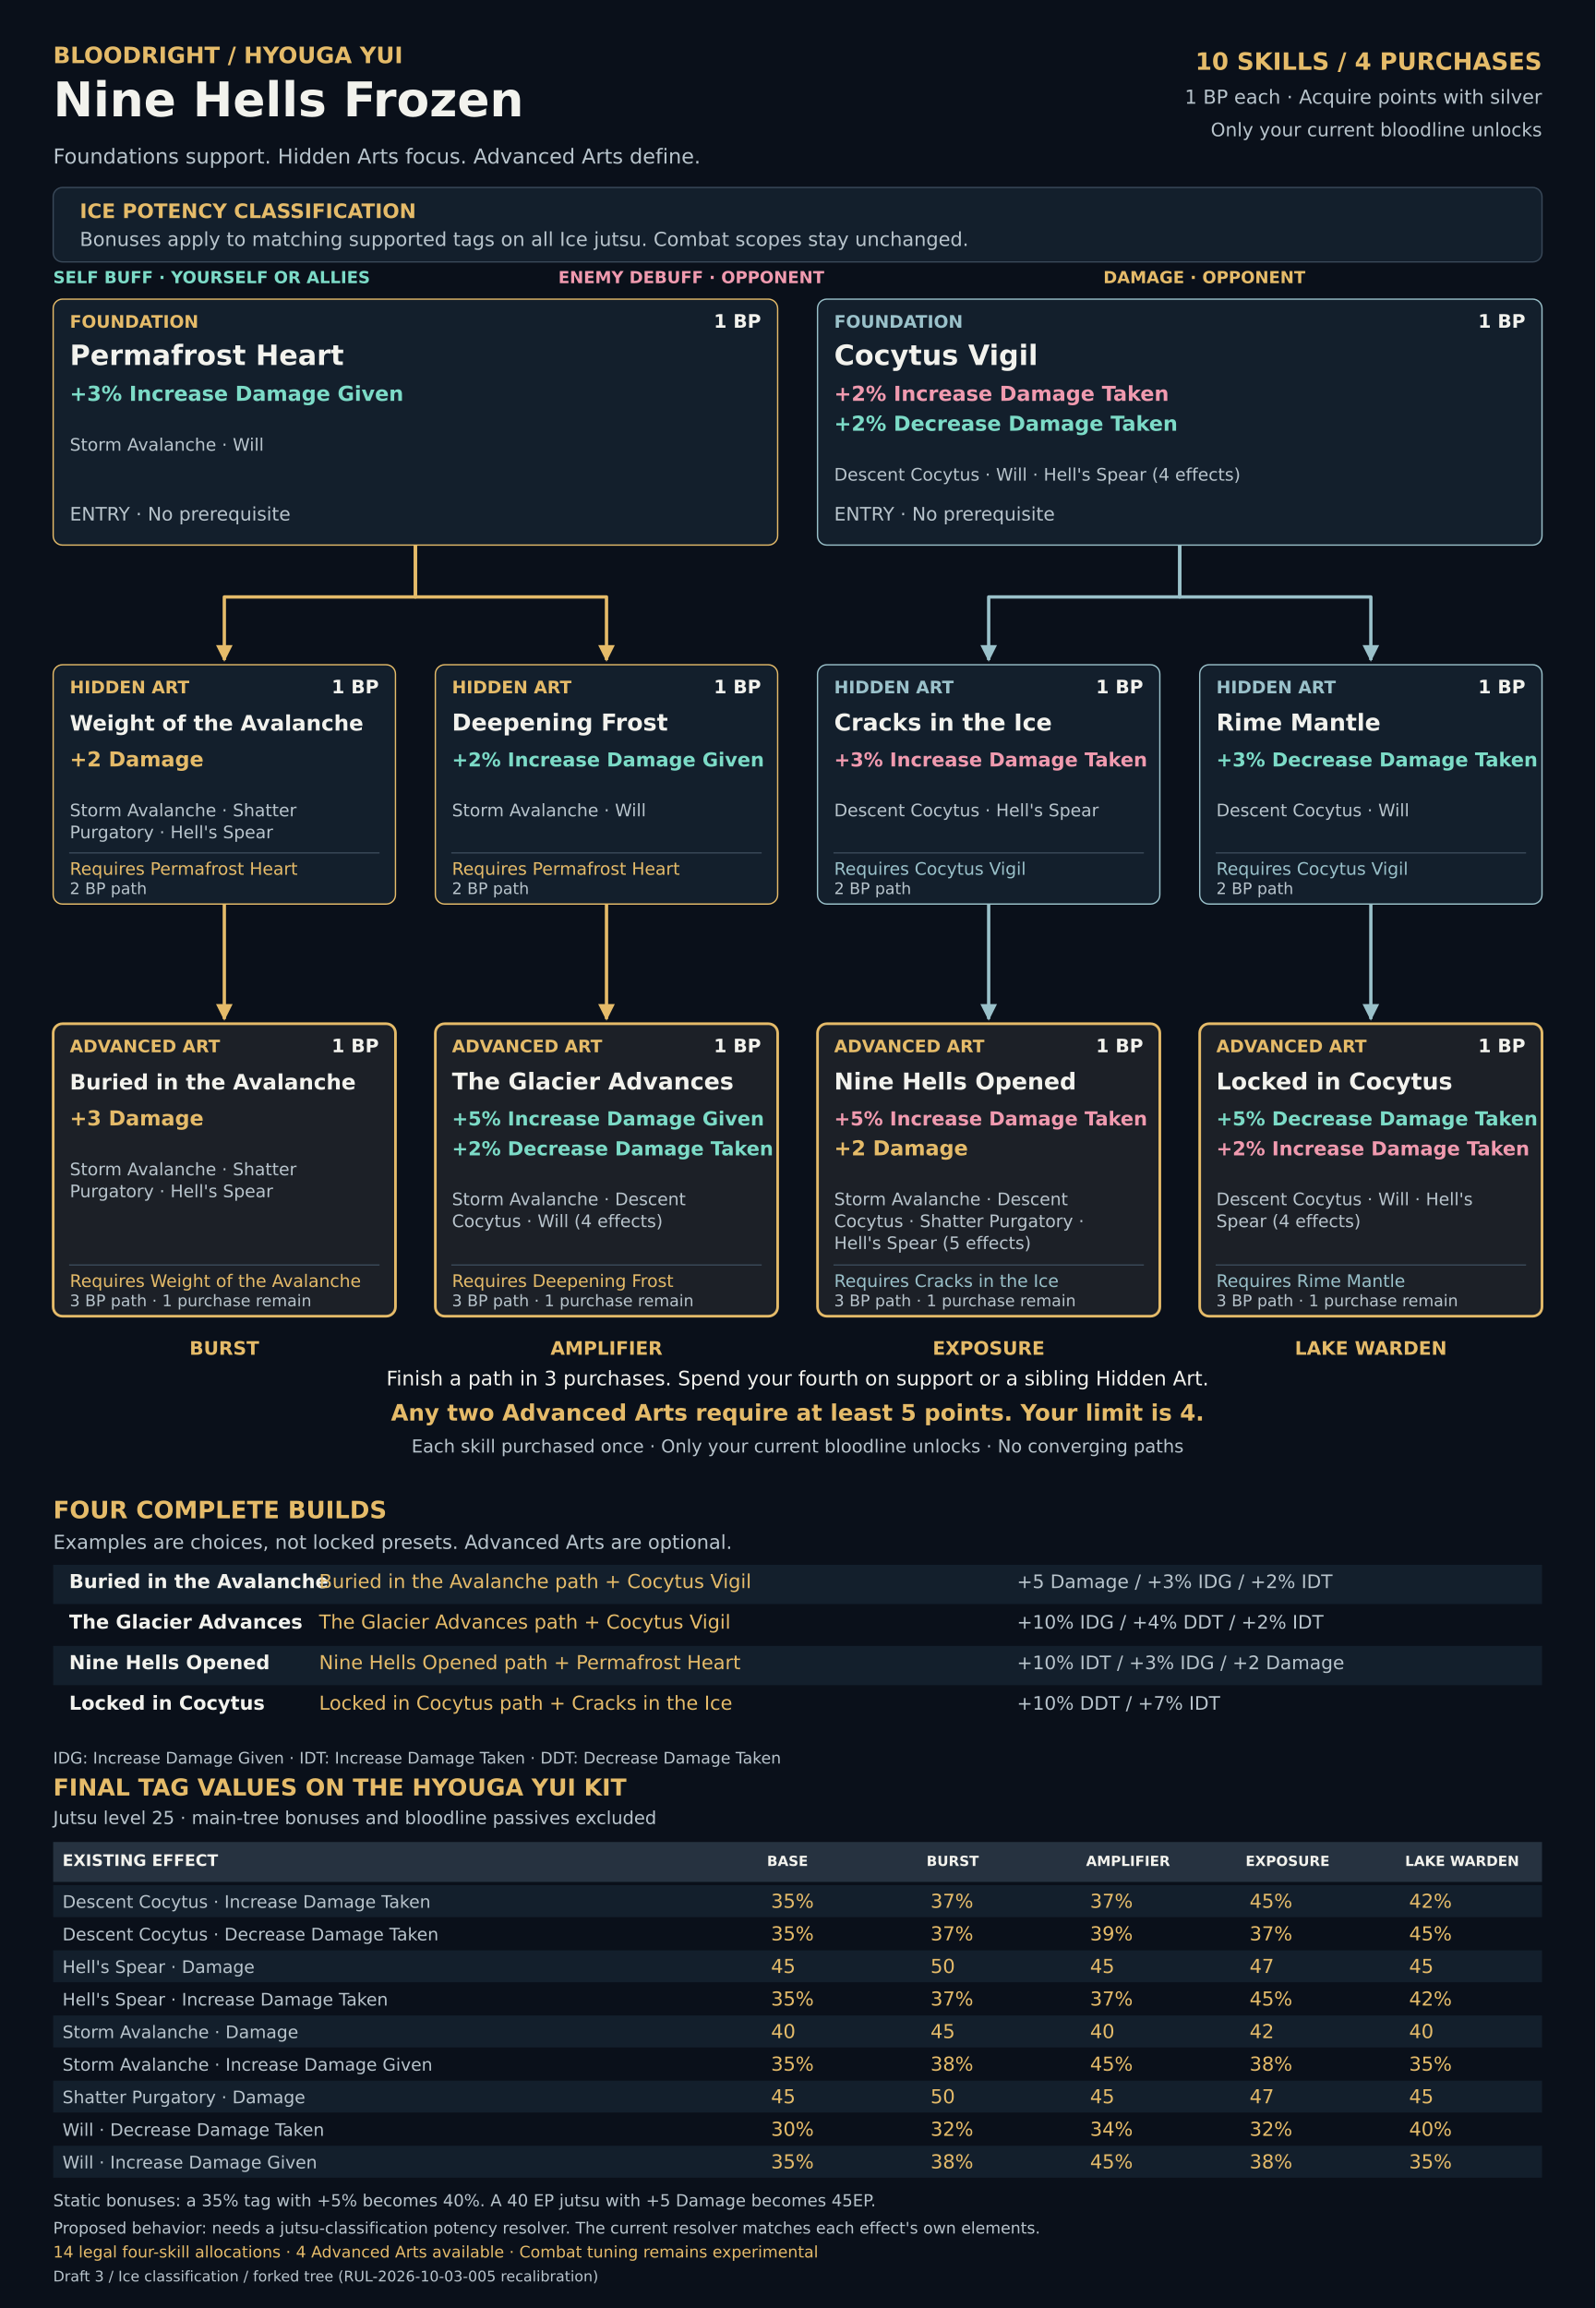
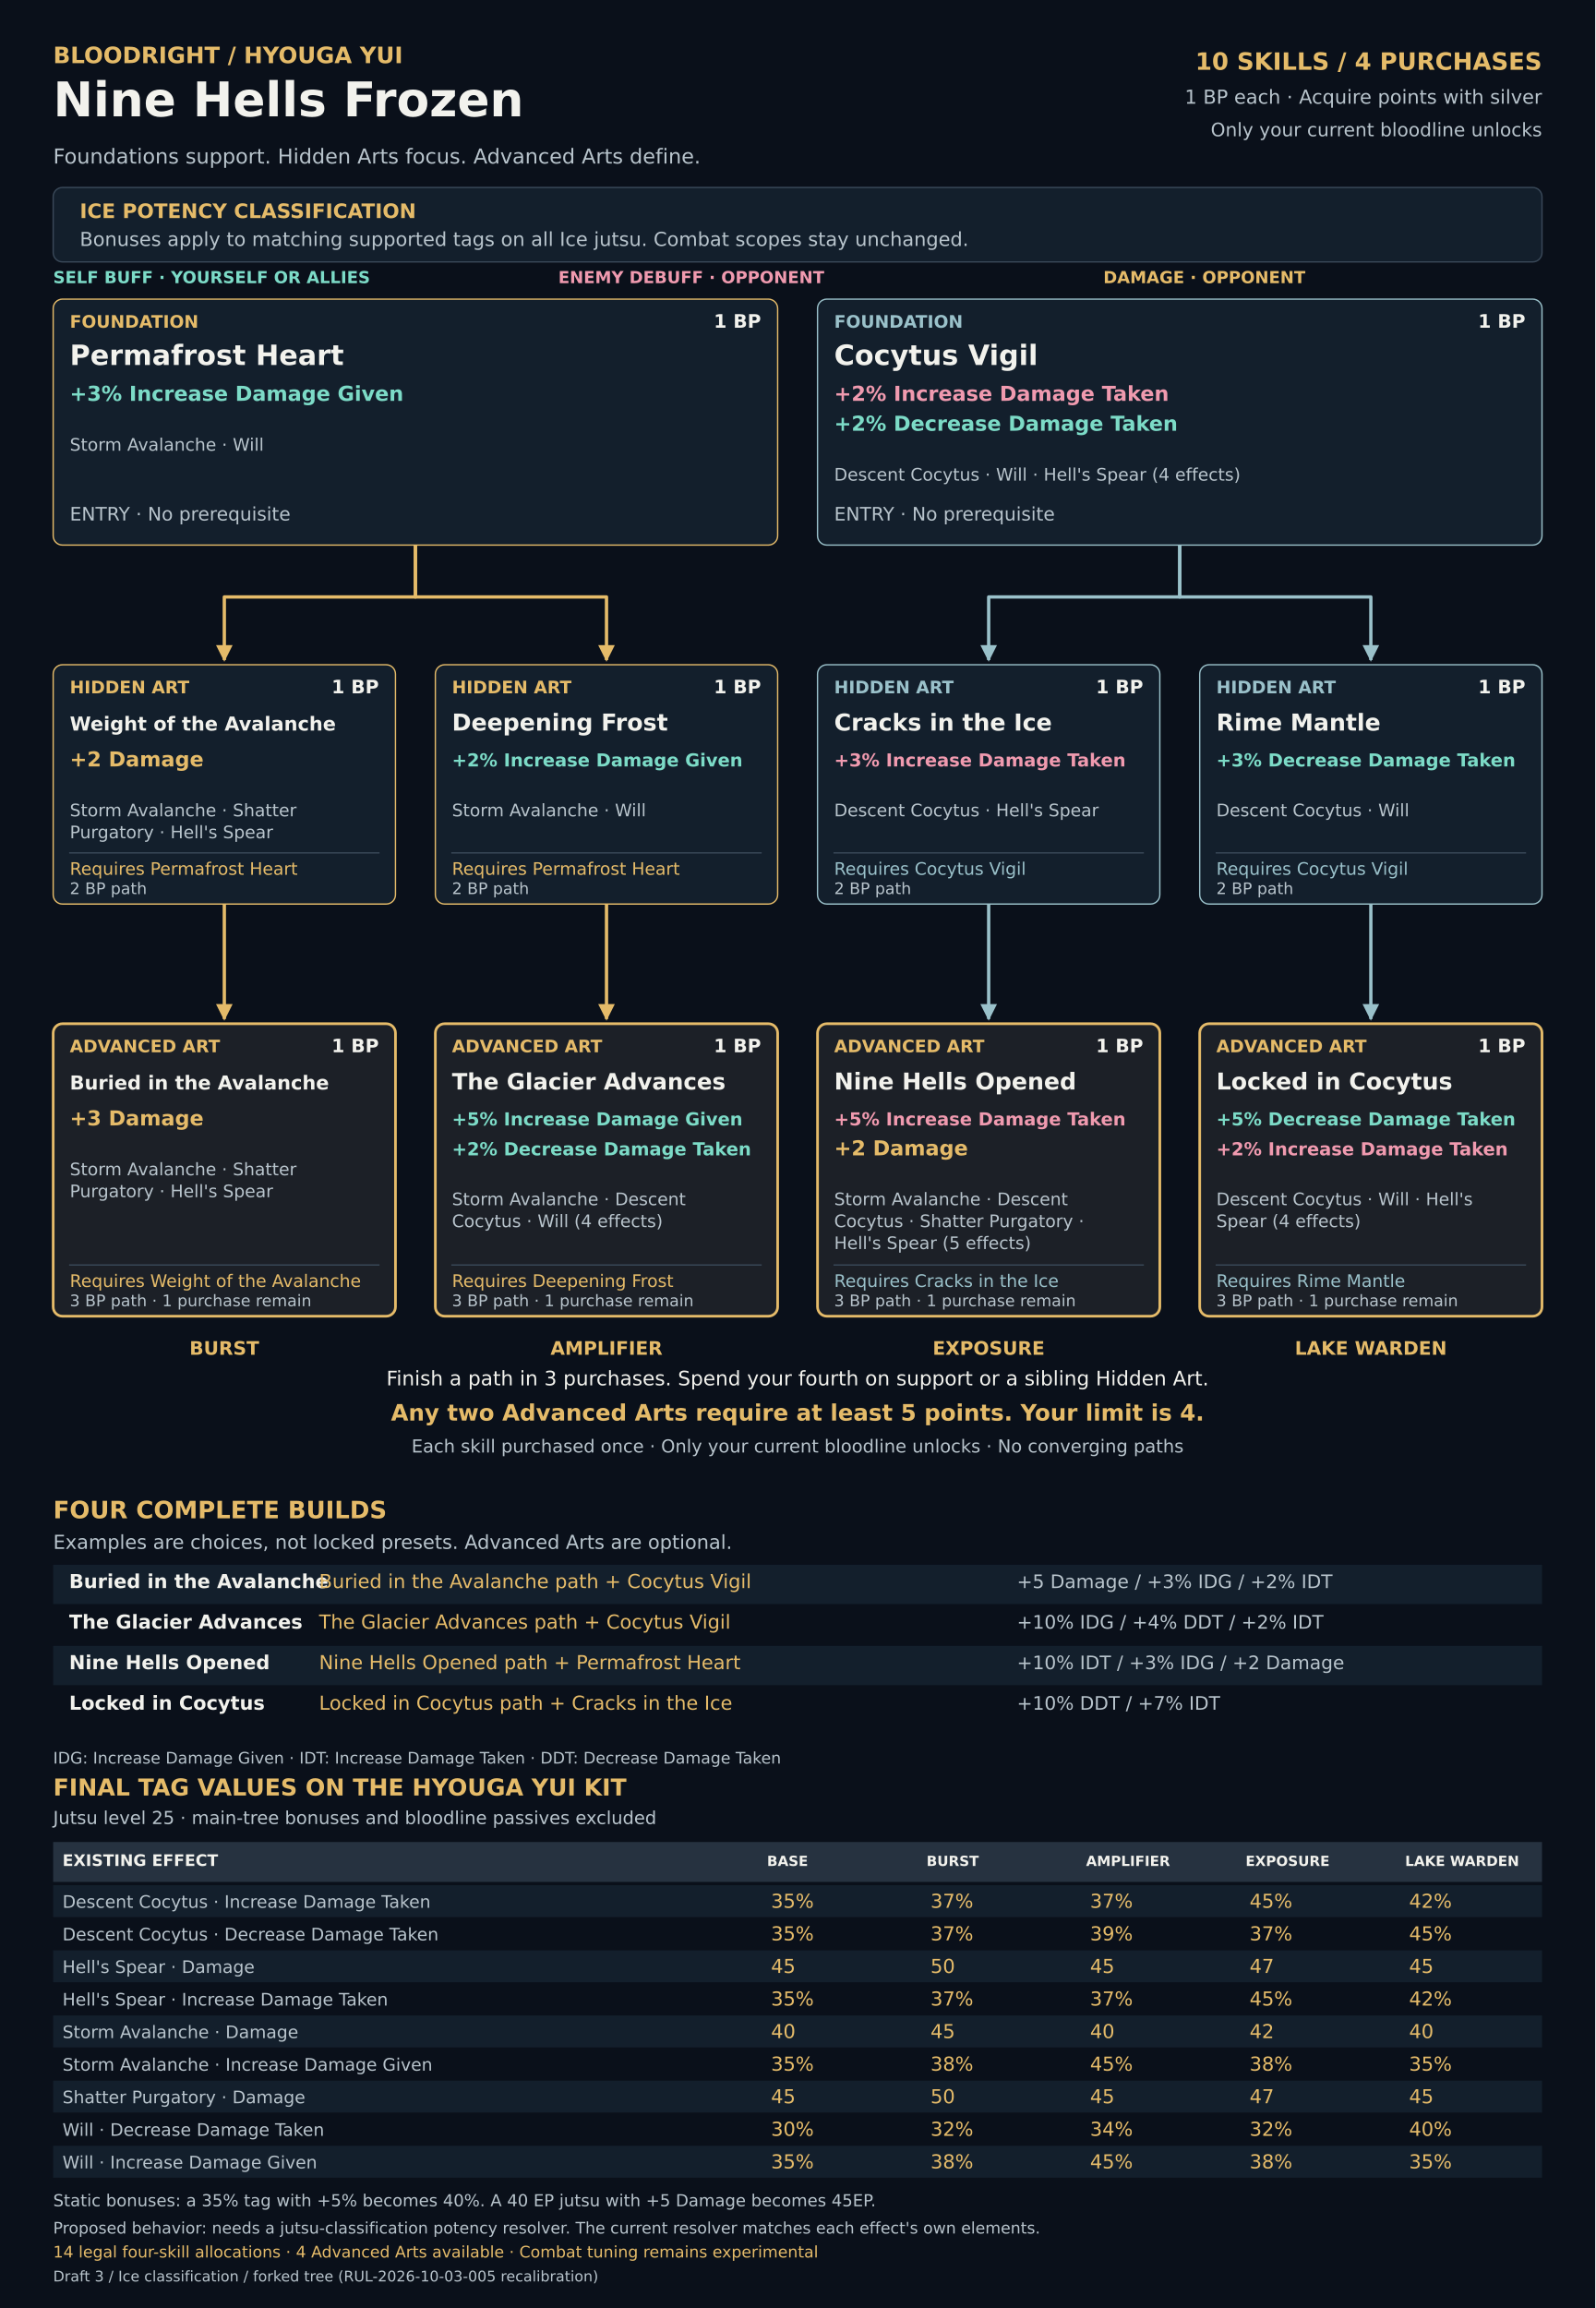
<svg xmlns="http://www.w3.org/2000/svg" width="2400" height="3472" viewBox="0 0 2400 3472" role="img" aria-labelledby="title desc">
  <defs>
    <marker id="arrow-0" viewBox="0 0 10 10" refX="9" refY="5" markerWidth="5" markerHeight="5" orient="auto">
      <path d="M0 0L10 5L0 10Z" fill="#e5bb69" />
    </marker>
    <marker id="arrow-1" viewBox="0 0 10 10" refX="9" refY="5" markerWidth="5" markerHeight="5" orient="auto">
      <path d="M0 0L10 5L0 10Z" fill="#9ac1ca" />
    </marker>
    <marker id="arrow-2" viewBox="0 0 10 10" refX="9" refY="5" markerWidth="5" markerHeight="5" orient="auto">
      <path d="M0 0L10 5L0 10Z" fill="#b8d98d" />
    </marker>
    <marker id="arrow-3" viewBox="0 0 10 10" refX="9" refY="5" markerWidth="5" markerHeight="5" orient="auto">
      <path d="M0 0L10 5L0 10Z" fill="#d9a6e0" />
    </marker>
  </defs>
  <g font-family="DejaVu Sans, sans-serif">
    <rect x="0" y="0" width="2400" height="3472" rx="0" fill="#0a101a" />
    <text x="80" y="95" font-size="34" font-weight="700" fill="#e5bb69" text-anchor="start">BLOODRIGHT / HYOUGA YUI</text>
    <text x="80" y="175" font-size="72" font-weight="700" fill="#f2f2ed" text-anchor="start">Nine Hells Frozen</text>
    <text x="80" y="246" font-size="31" font-weight="400" fill="#b8c4cc" text-anchor="start">Foundations support. Hidden Arts focus. Advanced Arts define.</text>
    <text x="2320" y="105" font-size="36" font-weight="700" fill="#e5bb69" text-anchor="end">10 SKILLS  /  4 PURCHASES</text>
    <text x="2320" y="156" font-size="29" font-weight="400" fill="#b8c4cc" text-anchor="end">1 BP each · Acquire points with silver</text>
    <text x="2320" y="205" font-size="28" font-weight="400" fill="#b8c4cc" text-anchor="end">Only your current bloodline unlocks</text>
    <rect x="80" y="282" width="2240" height="112" rx="14" fill="#131f2c" stroke="#394858" stroke-width="2" />
    <text x="120" y="328" font-size="30" font-weight="700" fill="#e5bb69" text-anchor="start">ICE POTENCY CLASSIFICATION</text>
    <text x="120" y="370" font-size="29" font-weight="400" fill="#b8c4cc" text-anchor="start">Bonuses apply to matching supported tags on all Ice jutsu. Combat scopes stay unchanged.</text>
    <text x="80" y="426" font-size="25" font-weight="700" fill="#7cdbc7" text-anchor="start">SELF BUFF · YOURSELF OR ALLIES</text>
    <text x="840" y="426" font-size="25" font-weight="700" fill="#f09aaf" text-anchor="start">ENEMY DEBUFF · OPPONENT</text>
    <text x="1660" y="426" font-size="25" font-weight="700" fill="#e5bb69" text-anchor="start">DAMAGE · OPPONENT</text>
    <path id="edge-02-03" data-from="02" data-to="03" d="M337.5 1360 V1533" fill="none" stroke="#e5bb69" stroke-width="5" stroke-linejoin="round" marker-end="url(#arrow-0)" />
    <path id="edge-04-05" data-from="04" data-to="05" d="M912.5 1360 V1533" fill="none" stroke="#e5bb69" stroke-width="5" stroke-linejoin="round" marker-end="url(#arrow-0)" />
    <path id="edge-01-02" data-from="01" data-to="02" d="M625 820 V898 H337.5 V993" fill="none" stroke="#e5bb69" stroke-width="5" stroke-linejoin="round" marker-end="url(#arrow-0)" />
    <path id="edge-01-04" data-from="01" data-to="04" d="M625 820 V898 H912.5 V993" fill="none" stroke="#e5bb69" stroke-width="5" stroke-linejoin="round" marker-end="url(#arrow-0)" />
    <path id="edge-07-08" data-from="07" data-to="08" d="M1487.5 1360 V1533" fill="none" stroke="#9ac1ca" stroke-width="5" stroke-linejoin="round" marker-end="url(#arrow-1)" />
    <path id="edge-09-10" data-from="09" data-to="10" d="M2062.5 1360 V1533" fill="none" stroke="#9ac1ca" stroke-width="5" stroke-linejoin="round" marker-end="url(#arrow-1)" />
    <path id="edge-06-07" data-from="06" data-to="07" d="M1775 820 V898 H1487.5 V993" fill="none" stroke="#9ac1ca" stroke-width="5" stroke-linejoin="round" marker-end="url(#arrow-1)" />
    <path id="edge-06-09" data-from="06" data-to="09" d="M1775 820 V898 H2062.5 V993" fill="none" stroke="#9ac1ca" stroke-width="5" stroke-linejoin="round" marker-end="url(#arrow-1)" />
    <g id="node-01" data-cost="1" data-prerequisites="" data-potency-classification="Ice">
      <rect x="80" y="450" width="1090" height="370" rx="14" fill="#131f2c" stroke="#e5bb69" stroke-width="2" />
      <text x="105.0" y="493" font-size="26" font-weight="700" fill="#e5bb69" text-anchor="start">FOUNDATION</text>
      <text x="1145.0" y="493" font-size="28" font-weight="700" fill="#f2f2ed" text-anchor="end">1 BP</text>
      <text x="105.0" y="549" font-size="42" font-weight="700" fill="#f2f2ed" text-anchor="start">Permafrost Heart</text>
      <text x="105.0" y="603" font-size="31" font-weight="700" fill="#7cdbc7" text-anchor="start">+3% Increase Damage Given</text>
      <text x="105.0" y="678" font-size="26" font-weight="400" fill="#b8c4cc" text-anchor="start">Storm Avalanche · Will</text>
      <text x="105.0" y="783" font-size="28" font-weight="400" fill="#b8c4cc" text-anchor="start">ENTRY · No prerequisite</text>
    </g>
    <g id="node-06" data-cost="1" data-prerequisites="" data-potency-classification="Ice">
      <rect x="1230" y="450" width="1090" height="370" rx="14" fill="#131f2c" stroke="#9ac1ca" stroke-width="2" />
      <text x="1255.0" y="493" font-size="26" font-weight="700" fill="#9ac1ca" text-anchor="start">FOUNDATION</text>
      <text x="2295.0" y="493" font-size="28" font-weight="700" fill="#f2f2ed" text-anchor="end">1 BP</text>
      <text x="1255.0" y="549" font-size="42" font-weight="700" fill="#f2f2ed" text-anchor="start">Cocytus Vigil</text>
      <text x="1255.0" y="603" font-size="31" font-weight="700" fill="#f09aaf" text-anchor="start">+2% Increase Damage Taken</text>
      <text x="1255.0" y="648" font-size="31" font-weight="700" fill="#7cdbc7" text-anchor="start">+2% Decrease Damage Taken</text>
      <text x="1255.0" y="723" font-size="26" font-weight="400" fill="#b8c4cc" text-anchor="start">Descent Cocytus · Will · Hell's Spear (4 effects)</text>
      <text x="1255.0" y="783" font-size="28" font-weight="400" fill="#b8c4cc" text-anchor="start">ENTRY · No prerequisite</text>
    </g>
    <g id="node-02" data-cost="1" data-prerequisites="01" data-potency-classification="Ice">
      <rect x="80" y="1000" width="515" height="360" rx="14" fill="#131f2c" stroke="#e5bb69" stroke-width="2" />
      <text x="105.0" y="1043" font-size="26" font-weight="700" fill="#e5bb69" text-anchor="start">HIDDEN ART</text>
      <text x="570.0" y="1043" font-size="28" font-weight="700" fill="#f2f2ed" text-anchor="end">1 BP</text>
-       <text x="105.0" y="1099" font-size="32" font-weight="700" fill="#f2f2ed" text-anchor="start">Weight of the Avalanche</text>
+       <text x="105.0" y="1099" font-size="29" font-weight="700" fill="#f2f2ed" text-anchor="start">Weight of the Avalanche</text>
      <text x="105.0" y="1153" font-size="31" font-weight="700" fill="#e5bb69" text-anchor="start">+2 Damage</text>
      <text x="105.0" y="1228" font-size="26" font-weight="400" fill="#b8c4cc" text-anchor="start">Storm Avalanche · Shatter</text>
      <text x="105.0" y="1261" font-size="26" font-weight="400" fill="#b8c4cc" text-anchor="start">Purgatory · Hell's Spear</text>
      <path d="M104 1283 L571 1283" fill="none" stroke="#394858" stroke-width="2" />
      <text x="105.0" y="1316" font-size="26" font-weight="400" fill="#e5bb69" text-anchor="start">Requires Permafrost Heart</text>
      <text x="105.0" y="1345" font-size="24" font-weight="400" fill="#b8c4cc" text-anchor="start">2 BP path</text>
    </g>
    <g id="node-04" data-cost="1" data-prerequisites="01" data-potency-classification="Ice">
      <rect x="655" y="1000" width="515" height="360" rx="14" fill="#131f2c" stroke="#e5bb69" stroke-width="2" />
      <text x="680.0" y="1043" font-size="26" font-weight="700" fill="#e5bb69" text-anchor="start">HIDDEN ART</text>
      <text x="1145.0" y="1043" font-size="28" font-weight="700" fill="#f2f2ed" text-anchor="end">1 BP</text>
      <text x="680.0" y="1099" font-size="35" font-weight="700" fill="#f2f2ed" text-anchor="start">Deepening Frost</text>
-       <text x="680.0" y="1153" font-size="29" font-weight="700" fill="#7cdbc7" text-anchor="start">+2% Increase Damage Given</text>
+       <text x="680.0" y="1153" font-size="27" font-weight="700" fill="#7cdbc7" text-anchor="start">+2% Increase Damage Given</text>
      <text x="680.0" y="1228" font-size="26" font-weight="400" fill="#b8c4cc" text-anchor="start">Storm Avalanche · Will</text>
      <path d="M679 1283 L1146 1283" fill="none" stroke="#394858" stroke-width="2" />
      <text x="680.0" y="1316" font-size="26" font-weight="400" fill="#e5bb69" text-anchor="start">Requires Permafrost Heart</text>
      <text x="680.0" y="1345" font-size="24" font-weight="400" fill="#b8c4cc" text-anchor="start">2 BP path</text>
    </g>
    <g id="node-07" data-cost="1" data-prerequisites="06" data-potency-classification="Ice">
      <rect x="1230" y="1000" width="515" height="360" rx="14" fill="#131f2c" stroke="#9ac1ca" stroke-width="2" />
      <text x="1255.0" y="1043" font-size="26" font-weight="700" fill="#9ac1ca" text-anchor="start">HIDDEN ART</text>
      <text x="1720.0" y="1043" font-size="28" font-weight="700" fill="#f2f2ed" text-anchor="end">1 BP</text>
      <text x="1255.0" y="1099" font-size="35" font-weight="700" fill="#f2f2ed" text-anchor="start">Cracks in the Ice</text>
-       <text x="1255.0" y="1153" font-size="29" font-weight="700" fill="#f09aaf" text-anchor="start">+3% Increase Damage Taken</text>
+       <text x="1255.0" y="1153" font-size="27" font-weight="700" fill="#f09aaf" text-anchor="start">+3% Increase Damage Taken</text>
      <text x="1255.0" y="1228" font-size="26" font-weight="400" fill="#b8c4cc" text-anchor="start">Descent Cocytus · Hell's Spear</text>
      <path d="M1254 1283 L1721 1283" fill="none" stroke="#394858" stroke-width="2" />
      <text x="1255.0" y="1316" font-size="26" font-weight="400" fill="#9ac1ca" text-anchor="start">Requires Cocytus Vigil</text>
      <text x="1255.0" y="1345" font-size="24" font-weight="400" fill="#b8c4cc" text-anchor="start">2 BP path</text>
    </g>
    <g id="node-09" data-cost="1" data-prerequisites="06" data-potency-classification="Ice">
      <rect x="1805" y="1000" width="515" height="360" rx="14" fill="#131f2c" stroke="#9ac1ca" stroke-width="2" />
      <text x="1830.0" y="1043" font-size="26" font-weight="700" fill="#9ac1ca" text-anchor="start">HIDDEN ART</text>
      <text x="2295.0" y="1043" font-size="28" font-weight="700" fill="#f2f2ed" text-anchor="end">1 BP</text>
      <text x="1830.0" y="1099" font-size="35" font-weight="700" fill="#f2f2ed" text-anchor="start">Rime Mantle</text>
-       <text x="1830.0" y="1153" font-size="29" font-weight="700" fill="#7cdbc7" text-anchor="start">+3% Decrease Damage Taken</text>
+       <text x="1830.0" y="1153" font-size="27" font-weight="700" fill="#7cdbc7" text-anchor="start">+3% Decrease Damage Taken</text>
      <text x="1830.0" y="1228" font-size="26" font-weight="400" fill="#b8c4cc" text-anchor="start">Descent Cocytus · Will</text>
      <path d="M1829 1283 L2296 1283" fill="none" stroke="#394858" stroke-width="2" />
      <text x="1830.0" y="1316" font-size="26" font-weight="400" fill="#9ac1ca" text-anchor="start">Requires Cocytus Vigil</text>
      <text x="1830.0" y="1345" font-size="24" font-weight="400" fill="#b8c4cc" text-anchor="start">2 BP path</text>
    </g>
    <g id="node-03" data-cost="1" data-prerequisites="02" data-potency-classification="Ice">
      <rect x="80" y="1540" width="515" height="440" rx="14" fill="#1c2027" stroke="#e5bb69" stroke-width="4" />
      <text x="105.0" y="1583" font-size="26" font-weight="700" fill="#e5bb69" text-anchor="start">ADVANCED ART</text>
      <text x="570.0" y="1583" font-size="28" font-weight="700" fill="#f2f2ed" text-anchor="end">1 BP</text>
-       <text x="105.0" y="1639" font-size="32" font-weight="700" fill="#f2f2ed" text-anchor="start">Buried in the Avalanche</text>
+       <text x="105.0" y="1639" font-size="29" font-weight="700" fill="#f2f2ed" text-anchor="start">Buried in the Avalanche</text>
      <text x="105.0" y="1693" font-size="31" font-weight="700" fill="#e5bb69" text-anchor="start">+3 Damage</text>
      <text x="105.0" y="1768" font-size="26" font-weight="400" fill="#b8c4cc" text-anchor="start">Storm Avalanche · Shatter</text>
      <text x="105.0" y="1801" font-size="26" font-weight="400" fill="#b8c4cc" text-anchor="start">Purgatory · Hell's Spear</text>
      <path d="M104 1903 L571 1903" fill="none" stroke="#394858" stroke-width="2" />
      <text x="105.0" y="1936" font-size="26" font-weight="400" fill="#e5bb69" text-anchor="start">Requires Weight of the Avalanche</text>
      <text x="105.0" y="1965" font-size="24" font-weight="400" fill="#b8c4cc" text-anchor="start">3 BP path · 1 purchase remain</text>
    </g>
    <g id="node-05" data-cost="1" data-prerequisites="04" data-potency-classification="Ice">
      <rect x="655" y="1540" width="515" height="440" rx="14" fill="#1c2027" stroke="#e5bb69" stroke-width="4" />
      <text x="680.0" y="1583" font-size="26" font-weight="700" fill="#e5bb69" text-anchor="start">ADVANCED ART</text>
      <text x="1145.0" y="1583" font-size="28" font-weight="700" fill="#f2f2ed" text-anchor="end">1 BP</text>
-       <text x="680.0" y="1639" font-size="35" font-weight="700" fill="#f2f2ed" text-anchor="start">The Glacier Advances</text>
-       <text x="680.0" y="1693" font-size="29" font-weight="700" fill="#7cdbc7" text-anchor="start">+5% Increase Damage Given</text>
-       <text x="680.0" y="1738" font-size="29" font-weight="700" fill="#7cdbc7" text-anchor="start">+2% Decrease Damage Taken</text>
+       <text x="680.0" y="1639" font-size="34" font-weight="700" fill="#f2f2ed" text-anchor="start">The Glacier Advances</text>
+       <text x="680.0" y="1693" font-size="27" font-weight="700" fill="#7cdbc7" text-anchor="start">+5% Increase Damage Given</text>
+       <text x="680.0" y="1738" font-size="27" font-weight="700" fill="#7cdbc7" text-anchor="start">+2% Decrease Damage Taken</text>
      <text x="680.0" y="1813" font-size="26" font-weight="400" fill="#b8c4cc" text-anchor="start">Storm Avalanche · Descent</text>
      <text x="680.0" y="1846" font-size="26" font-weight="400" fill="#b8c4cc" text-anchor="start">Cocytus · Will (4 effects)</text>
      <path d="M679 1903 L1146 1903" fill="none" stroke="#394858" stroke-width="2" />
      <text x="680.0" y="1936" font-size="26" font-weight="400" fill="#e5bb69" text-anchor="start">Requires Deepening Frost</text>
      <text x="680.0" y="1965" font-size="24" font-weight="400" fill="#b8c4cc" text-anchor="start">3 BP path · 1 purchase remain</text>
    </g>
    <g id="node-08" data-cost="1" data-prerequisites="07" data-potency-classification="Ice">
      <rect x="1230" y="1540" width="515" height="440" rx="14" fill="#1c2027" stroke="#e5bb69" stroke-width="4" />
      <text x="1255.0" y="1583" font-size="26" font-weight="700" fill="#e5bb69" text-anchor="start">ADVANCED ART</text>
      <text x="1720.0" y="1583" font-size="28" font-weight="700" fill="#f2f2ed" text-anchor="end">1 BP</text>
      <text x="1255.0" y="1639" font-size="35" font-weight="700" fill="#f2f2ed" text-anchor="start">Nine Hells Opened</text>
-       <text x="1255.0" y="1693" font-size="29" font-weight="700" fill="#f09aaf" text-anchor="start">+5% Increase Damage Taken</text>
+       <text x="1255.0" y="1693" font-size="27" font-weight="700" fill="#f09aaf" text-anchor="start">+5% Increase Damage Taken</text>
      <text x="1255.0" y="1738" font-size="31" font-weight="700" fill="#e5bb69" text-anchor="start">+2 Damage</text>
      <text x="1255.0" y="1813" font-size="26" font-weight="400" fill="#b8c4cc" text-anchor="start">Storm Avalanche · Descent</text>
      <text x="1255.0" y="1846" font-size="26" font-weight="400" fill="#b8c4cc" text-anchor="start">Cocytus · Shatter Purgatory ·</text>
      <text x="1255.0" y="1879" font-size="26" font-weight="400" fill="#b8c4cc" text-anchor="start">Hell's Spear (5 effects)</text>
      <path d="M1254 1903 L1721 1903" fill="none" stroke="#394858" stroke-width="2" />
      <text x="1255.0" y="1936" font-size="26" font-weight="400" fill="#9ac1ca" text-anchor="start">Requires Cracks in the Ice</text>
      <text x="1255.0" y="1965" font-size="24" font-weight="400" fill="#b8c4cc" text-anchor="start">3 BP path · 1 purchase remain</text>
    </g>
    <g id="node-10" data-cost="1" data-prerequisites="09" data-potency-classification="Ice">
      <rect x="1805" y="1540" width="515" height="440" rx="14" fill="#1c2027" stroke="#e5bb69" stroke-width="4" />
      <text x="1830.0" y="1583" font-size="26" font-weight="700" fill="#e5bb69" text-anchor="start">ADVANCED ART</text>
      <text x="2295.0" y="1583" font-size="28" font-weight="700" fill="#f2f2ed" text-anchor="end">1 BP</text>
      <text x="1830.0" y="1639" font-size="35" font-weight="700" fill="#f2f2ed" text-anchor="start">Locked in Cocytus</text>
-       <text x="1830.0" y="1693" font-size="29" font-weight="700" fill="#7cdbc7" text-anchor="start">+5% Decrease Damage Taken</text>
-       <text x="1830.0" y="1738" font-size="29" font-weight="700" fill="#f09aaf" text-anchor="start">+2% Increase Damage Taken</text>
+       <text x="1830.0" y="1693" font-size="27" font-weight="700" fill="#7cdbc7" text-anchor="start">+5% Decrease Damage Taken</text>
+       <text x="1830.0" y="1738" font-size="27" font-weight="700" fill="#f09aaf" text-anchor="start">+2% Increase Damage Taken</text>
      <text x="1830.0" y="1813" font-size="26" font-weight="400" fill="#b8c4cc" text-anchor="start">Descent Cocytus · Will · Hell's</text>
      <text x="1830.0" y="1846" font-size="26" font-weight="400" fill="#b8c4cc" text-anchor="start">Spear (4 effects)</text>
      <path d="M1829 1903 L2296 1903" fill="none" stroke="#394858" stroke-width="2" />
      <text x="1830.0" y="1936" font-size="26" font-weight="400" fill="#9ac1ca" text-anchor="start">Requires Rime Mantle</text>
      <text x="1830.0" y="1965" font-size="24" font-weight="400" fill="#b8c4cc" text-anchor="start">3 BP path · 1 purchase remain</text>
    </g>
    <text x="337.5" y="2038" font-size="28" font-weight="700" fill="#e5bb69" text-anchor="middle">BURST</text>
    <text x="912.5" y="2038" font-size="28" font-weight="700" fill="#e5bb69" text-anchor="middle">AMPLIFIER</text>
    <text x="1487.5" y="2038" font-size="28" font-weight="700" fill="#e5bb69" text-anchor="middle">EXPOSURE</text>
    <text x="2062.5" y="2038" font-size="28" font-weight="700" fill="#e5bb69" text-anchor="middle">LAKE WARDEN</text>
    <text x="1200.0" y="2084" font-size="30" font-weight="400" fill="#f2f2ed" text-anchor="middle">Finish a path in 3 purchases. Spend your fourth on support or a sibling Hidden Art.</text>
    <text x="1200.0" y="2137" font-size="34" font-weight="700" fill="#e5bb69" text-anchor="middle">Any two Advanced Arts require at least 5 points. Your limit is 4.</text>
    <text x="1200.0" y="2185" font-size="27" font-weight="400" fill="#b8c4cc" text-anchor="middle">Each skill purchased once · Only your current bloodline unlocks · No converging paths</text>
    <text x="80" y="2284" font-size="36" font-weight="700" fill="#e5bb69" text-anchor="start">FOUR COMPLETE BUILDS</text>
    <text x="80" y="2330" font-size="29" font-weight="400" fill="#b8c4cc" text-anchor="start">Examples are choices, not locked presets. Advanced Arts are optional.</text>
    <rect x="80" y="2354" width="2240" height="59" rx="0" fill="#131f2c" />
    <text x="104" y="2389" font-size="29" font-weight="700" fill="#f2f2ed" text-anchor="start">Buried in the Avalanche</text>
    <text x="480" y="2389" font-size="29" font-weight="400" fill="#e5bb69" text-anchor="start">Buried in the Avalanche path + Cocytus Vigil</text>
    <text x="1530" y="2389" font-size="28" font-weight="400" fill="#b8c4cc" text-anchor="start">+5 Damage / +3% IDG / +2% IDT</text>
    <rect x="80" y="2415" width="2240" height="59" rx="0" fill="#0a101a" />
    <text x="104" y="2450" font-size="29" font-weight="700" fill="#f2f2ed" text-anchor="start">The Glacier Advances</text>
    <text x="480" y="2450" font-size="29" font-weight="400" fill="#e5bb69" text-anchor="start">The Glacier Advances path + Cocytus Vigil</text>
    <text x="1530" y="2450" font-size="28" font-weight="400" fill="#b8c4cc" text-anchor="start">+10% IDG / +4% DDT / +2% IDT</text>
    <rect x="80" y="2476" width="2240" height="59" rx="0" fill="#131f2c" />
    <text x="104" y="2511" font-size="29" font-weight="700" fill="#f2f2ed" text-anchor="start">Nine Hells Opened</text>
    <text x="480" y="2511" font-size="29" font-weight="400" fill="#e5bb69" text-anchor="start">Nine Hells Opened path + Permafrost Heart</text>
    <text x="1530" y="2511" font-size="28" font-weight="400" fill="#b8c4cc" text-anchor="start">+10% IDT / +3% IDG / +2 Damage</text>
    <rect x="80" y="2537" width="2240" height="59" rx="0" fill="#0a101a" />
    <text x="104" y="2572" font-size="29" font-weight="700" fill="#f2f2ed" text-anchor="start">Locked in Cocytus</text>
    <text x="480" y="2572" font-size="29" font-weight="400" fill="#e5bb69" text-anchor="start">Locked in Cocytus path + Cracks in the Ice</text>
    <text x="1530" y="2572" font-size="28" font-weight="400" fill="#b8c4cc" text-anchor="start">+10% DDT / +7% IDT</text>
    <text x="80" y="2653" font-size="24" font-weight="400" fill="#b8c4cc" text-anchor="start">IDG: Increase Damage Given · IDT: Increase Damage Taken · DDT: Decrease Damage Taken</text>
    <text x="80" y="2701" font-size="35" font-weight="700" fill="#e5bb69" text-anchor="start">FINAL TAG VALUES ON THE HYOUGA YUI KIT</text>
    <text x="80" y="2744" font-size="27" font-weight="400" fill="#b8c4cc" text-anchor="start">Jutsu level 25 · main-tree bonuses and bloodline passives excluded</text>
    <rect x="80" y="2771" width="2240" height="60" rx="0" fill="#263240" />
    <text x="94" y="2807" font-size="24" font-weight="700" fill="#f2f2ed" text-anchor="start">EXISTING EFFECT</text>
    <text x="1154.0" y="2807" font-size="21" font-weight="700" fill="#f2f2ed" text-anchor="start">BASE</text>
    <text x="1394.0" y="2807" font-size="21" font-weight="700" fill="#f2f2ed" text-anchor="start">BURST</text>
    <text x="1634.0" y="2807" font-size="21" font-weight="700" fill="#f2f2ed" text-anchor="start">AMPLIFIER</text>
    <text x="1874.0" y="2807" font-size="21" font-weight="700" fill="#f2f2ed" text-anchor="start">EXPOSURE</text>
    <text x="2114.0" y="2807" font-size="21" font-weight="700" fill="#f2f2ed" text-anchor="start">LAKE WARDEN</text>
    <rect x="80" y="2836" width="2240" height="48" rx="0" fill="#131f2c" />
    <text x="94" y="2870" font-size="26" font-weight="400" fill="#b8c4cc" text-anchor="start">Descent Cocytus · Increase Damage Taken</text>
    <text x="1160.0" y="2870" font-size="29" font-weight="400" fill="#e5bb69" text-anchor="start">35%</text>
    <text x="1400.0" y="2870" font-size="29" font-weight="400" fill="#e5bb69" text-anchor="start">37%</text>
    <text x="1640.0" y="2870" font-size="29" font-weight="400" fill="#e5bb69" text-anchor="start">37%</text>
    <text x="1880.0" y="2870" font-size="29" font-weight="400" fill="#e5bb69" text-anchor="start">45%</text>
    <text x="2120.0" y="2870" font-size="29" font-weight="400" fill="#e5bb69" text-anchor="start">42%</text>
    <text x="94" y="2919" font-size="26" font-weight="400" fill="#b8c4cc" text-anchor="start">Descent Cocytus · Decrease Damage Taken</text>
    <text x="1160.0" y="2919" font-size="29" font-weight="400" fill="#e5bb69" text-anchor="start">35%</text>
    <text x="1400.0" y="2919" font-size="29" font-weight="400" fill="#e5bb69" text-anchor="start">37%</text>
    <text x="1640.0" y="2919" font-size="29" font-weight="400" fill="#e5bb69" text-anchor="start">39%</text>
    <text x="1880.0" y="2919" font-size="29" font-weight="400" fill="#e5bb69" text-anchor="start">37%</text>
    <text x="2120.0" y="2919" font-size="29" font-weight="400" fill="#e5bb69" text-anchor="start">45%</text>
    <rect x="80" y="2934" width="2240" height="48" rx="0" fill="#131f2c" />
    <text x="94" y="2968" font-size="26" font-weight="400" fill="#b8c4cc" text-anchor="start">Hell's Spear · Damage</text>
    <text x="1160.0" y="2968" font-size="29" font-weight="400" fill="#e5bb69" text-anchor="start">45</text>
    <text x="1400.0" y="2968" font-size="29" font-weight="400" fill="#e5bb69" text-anchor="start">50</text>
    <text x="1640.0" y="2968" font-size="29" font-weight="400" fill="#e5bb69" text-anchor="start">45</text>
    <text x="1880.0" y="2968" font-size="29" font-weight="400" fill="#e5bb69" text-anchor="start">47</text>
    <text x="2120.0" y="2968" font-size="29" font-weight="400" fill="#e5bb69" text-anchor="start">45</text>
    <text x="94" y="3017" font-size="26" font-weight="400" fill="#b8c4cc" text-anchor="start">Hell's Spear · Increase Damage Taken</text>
    <text x="1160.0" y="3017" font-size="29" font-weight="400" fill="#e5bb69" text-anchor="start">35%</text>
    <text x="1400.0" y="3017" font-size="29" font-weight="400" fill="#e5bb69" text-anchor="start">37%</text>
    <text x="1640.0" y="3017" font-size="29" font-weight="400" fill="#e5bb69" text-anchor="start">37%</text>
    <text x="1880.0" y="3017" font-size="29" font-weight="400" fill="#e5bb69" text-anchor="start">45%</text>
    <text x="2120.0" y="3017" font-size="29" font-weight="400" fill="#e5bb69" text-anchor="start">42%</text>
    <rect x="80" y="3032" width="2240" height="48" rx="0" fill="#131f2c" />
    <text x="94" y="3066" font-size="26" font-weight="400" fill="#b8c4cc" text-anchor="start">Storm Avalanche · Damage</text>
    <text x="1160.0" y="3066" font-size="29" font-weight="400" fill="#e5bb69" text-anchor="start">40</text>
    <text x="1400.0" y="3066" font-size="29" font-weight="400" fill="#e5bb69" text-anchor="start">45</text>
    <text x="1640.0" y="3066" font-size="29" font-weight="400" fill="#e5bb69" text-anchor="start">40</text>
    <text x="1880.0" y="3066" font-size="29" font-weight="400" fill="#e5bb69" text-anchor="start">42</text>
    <text x="2120.0" y="3066" font-size="29" font-weight="400" fill="#e5bb69" text-anchor="start">40</text>
    <text x="94" y="3115" font-size="26" font-weight="400" fill="#b8c4cc" text-anchor="start">Storm Avalanche · Increase Damage Given</text>
    <text x="1160.0" y="3115" font-size="29" font-weight="400" fill="#e5bb69" text-anchor="start">35%</text>
    <text x="1400.0" y="3115" font-size="29" font-weight="400" fill="#e5bb69" text-anchor="start">38%</text>
    <text x="1640.0" y="3115" font-size="29" font-weight="400" fill="#e5bb69" text-anchor="start">45%</text>
    <text x="1880.0" y="3115" font-size="29" font-weight="400" fill="#e5bb69" text-anchor="start">38%</text>
    <text x="2120.0" y="3115" font-size="29" font-weight="400" fill="#e5bb69" text-anchor="start">35%</text>
    <rect x="80" y="3130" width="2240" height="48" rx="0" fill="#131f2c" />
    <text x="94" y="3164" font-size="26" font-weight="400" fill="#b8c4cc" text-anchor="start">Shatter Purgatory · Damage</text>
    <text x="1160.0" y="3164" font-size="29" font-weight="400" fill="#e5bb69" text-anchor="start">45</text>
    <text x="1400.0" y="3164" font-size="29" font-weight="400" fill="#e5bb69" text-anchor="start">50</text>
    <text x="1640.0" y="3164" font-size="29" font-weight="400" fill="#e5bb69" text-anchor="start">45</text>
    <text x="1880.0" y="3164" font-size="29" font-weight="400" fill="#e5bb69" text-anchor="start">47</text>
    <text x="2120.0" y="3164" font-size="29" font-weight="400" fill="#e5bb69" text-anchor="start">45</text>
    <text x="94" y="3213" font-size="26" font-weight="400" fill="#b8c4cc" text-anchor="start">Will · Decrease Damage Taken</text>
    <text x="1160.0" y="3213" font-size="29" font-weight="400" fill="#e5bb69" text-anchor="start">30%</text>
    <text x="1400.0" y="3213" font-size="29" font-weight="400" fill="#e5bb69" text-anchor="start">32%</text>
    <text x="1640.0" y="3213" font-size="29" font-weight="400" fill="#e5bb69" text-anchor="start">34%</text>
    <text x="1880.0" y="3213" font-size="29" font-weight="400" fill="#e5bb69" text-anchor="start">32%</text>
    <text x="2120.0" y="3213" font-size="29" font-weight="400" fill="#e5bb69" text-anchor="start">40%</text>
    <rect x="80" y="3228" width="2240" height="48" rx="0" fill="#131f2c" />
    <text x="94" y="3262" font-size="26" font-weight="400" fill="#b8c4cc" text-anchor="start">Will · Increase Damage Given</text>
    <text x="1160.0" y="3262" font-size="29" font-weight="400" fill="#e5bb69" text-anchor="start">35%</text>
    <text x="1400.0" y="3262" font-size="29" font-weight="400" fill="#e5bb69" text-anchor="start">38%</text>
    <text x="1640.0" y="3262" font-size="29" font-weight="400" fill="#e5bb69" text-anchor="start">45%</text>
    <text x="1880.0" y="3262" font-size="29" font-weight="400" fill="#e5bb69" text-anchor="start">38%</text>
    <text x="2120.0" y="3262" font-size="29" font-weight="400" fill="#e5bb69" text-anchor="start">35%</text>
    <text x="80" y="3319" font-size="25" font-weight="400" fill="#b8c4cc" text-anchor="start">Static bonuses: a 35% tag with +5% becomes 40%. A 40 EP jutsu with +5 Damage becomes 45EP.</text>
    <text x="80" y="3360" font-size="24" font-weight="400" fill="#b8c4cc" text-anchor="start">Proposed behavior: needs a jutsu-classification potency resolver. The current resolver matches each effect's own elements.</text>
    <text x="80" y="3396" font-size="24" font-weight="400" fill="#e5bb69" text-anchor="start">14 legal four-skill allocations · 4 Advanced Arts available · Combat tuning remains experimental</text>
    <text x="80" y="3432" font-size="22" font-weight="400" fill="#b8c4cc" text-anchor="start">Draft 3 / Ice classification / forked tree (RUL-2026-10-03-005 recalibration)</text>
  </g>
</svg>
